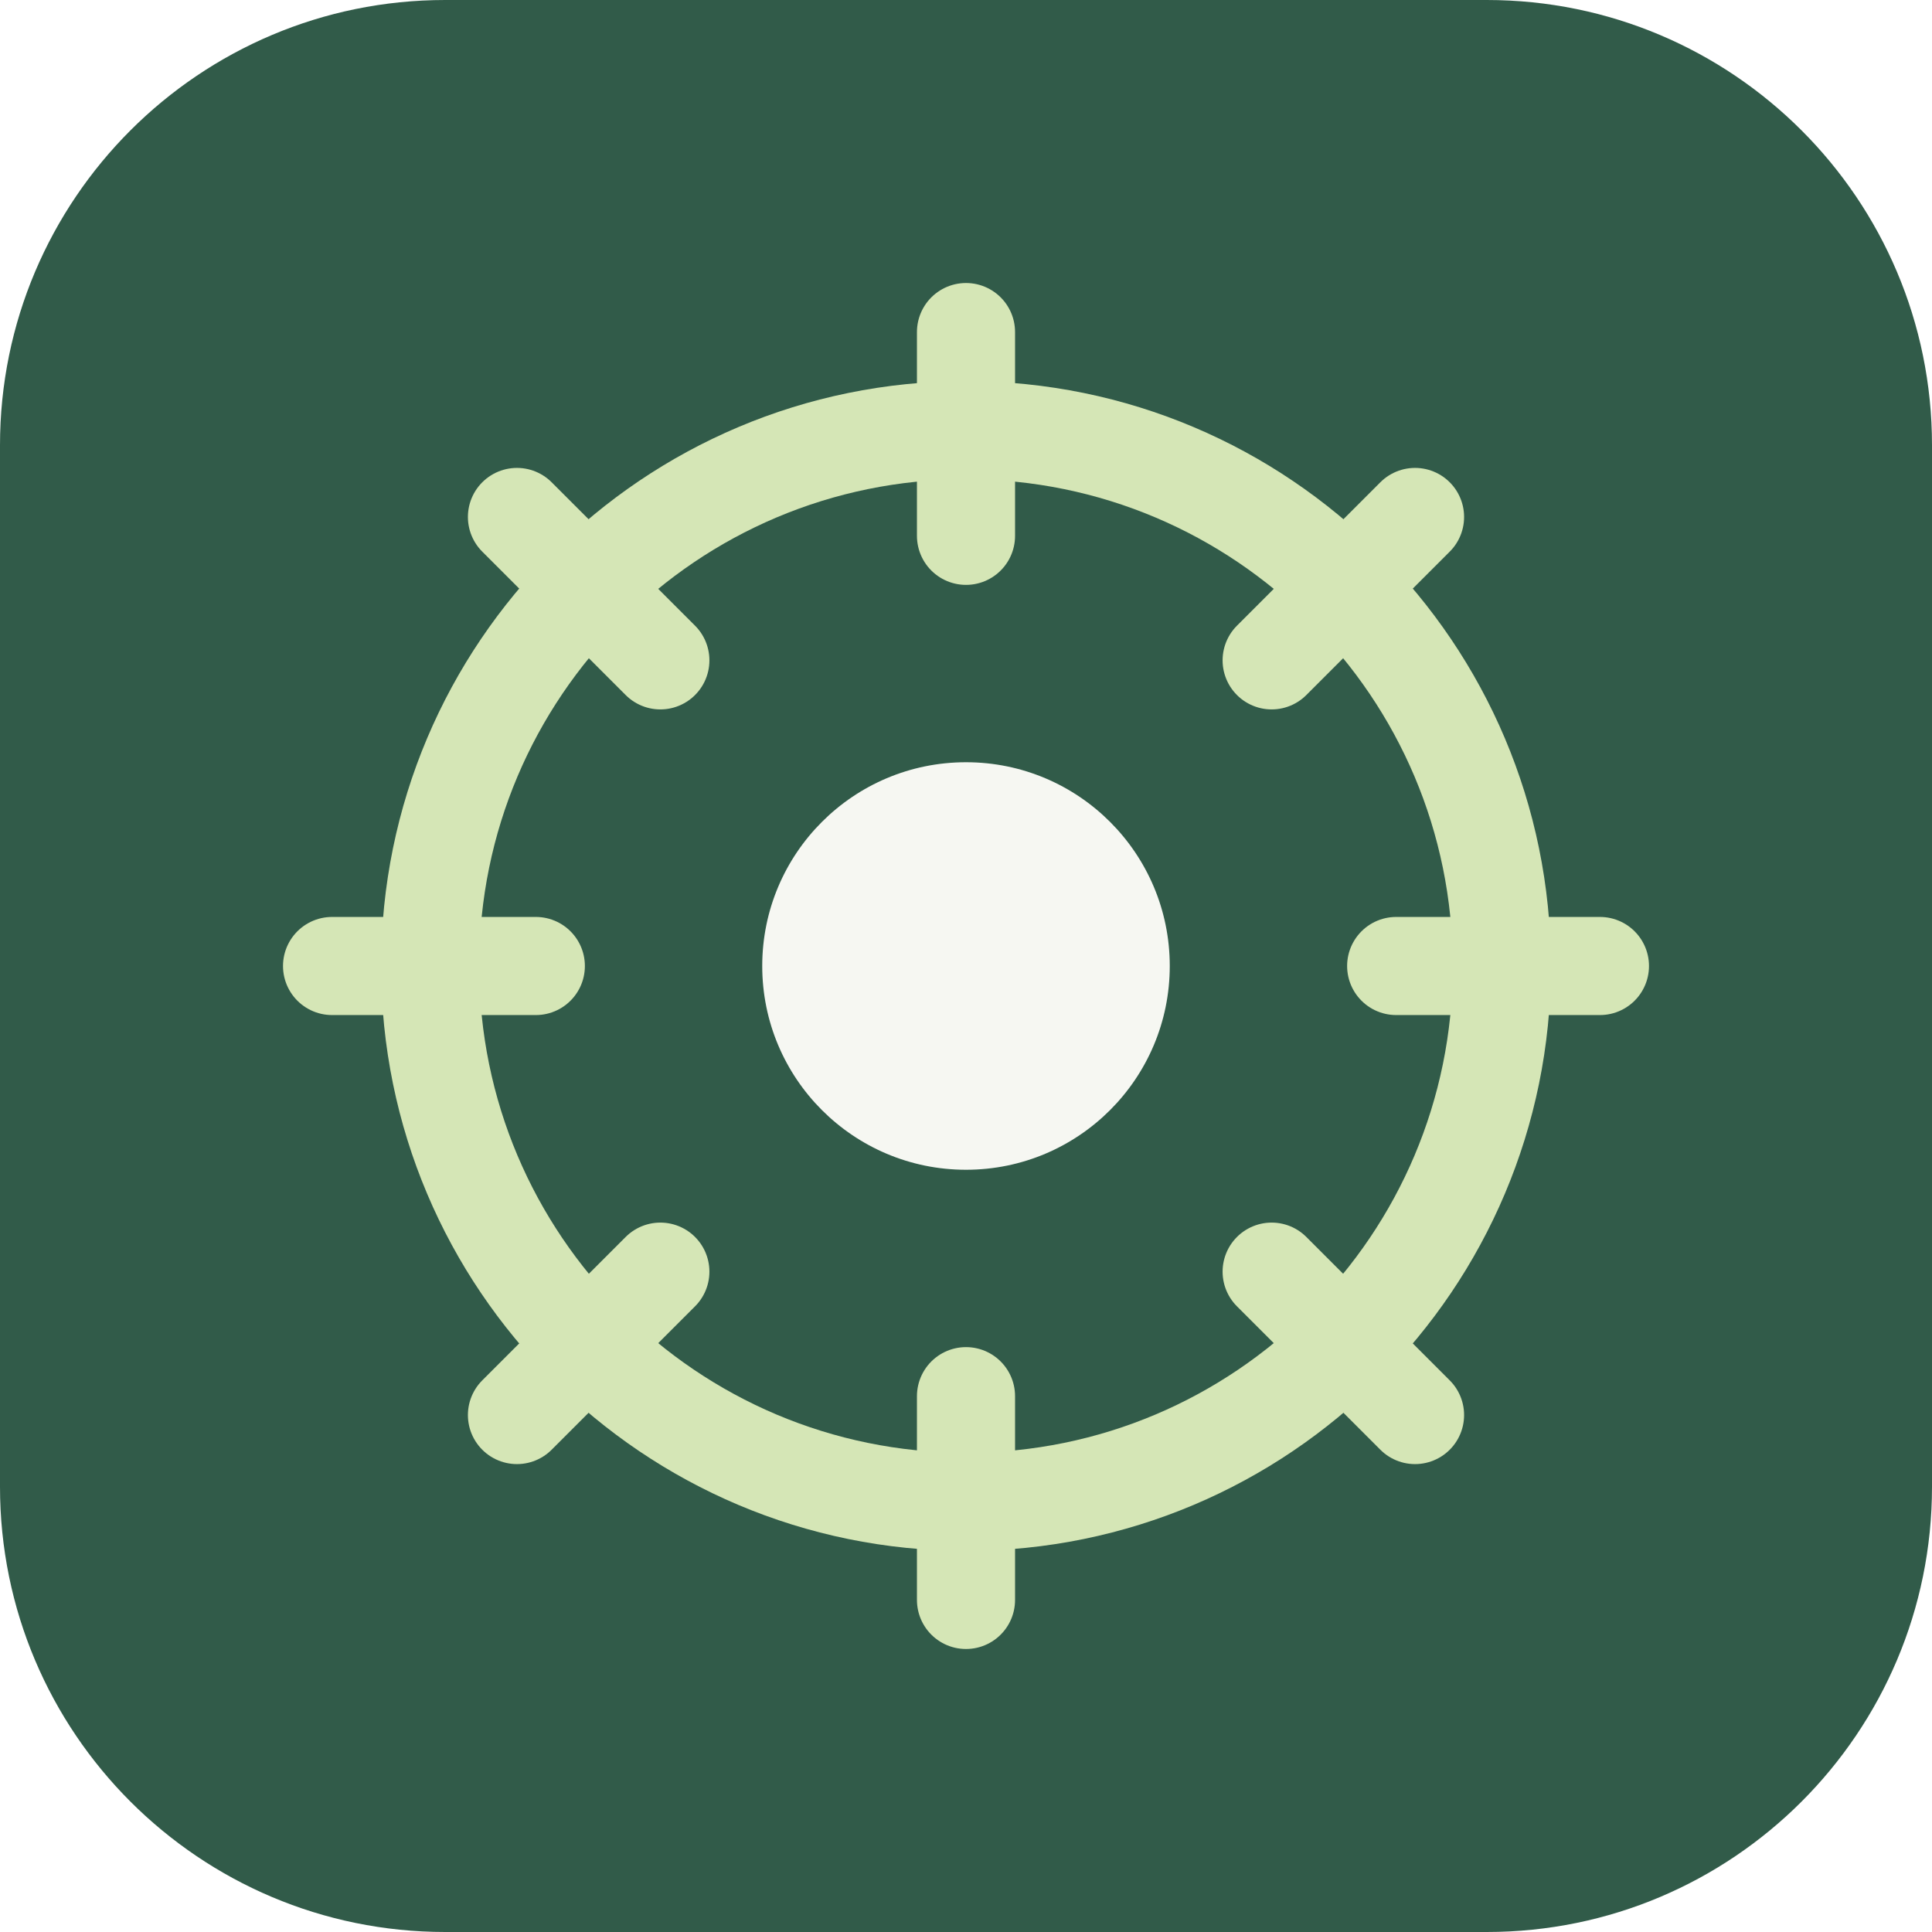
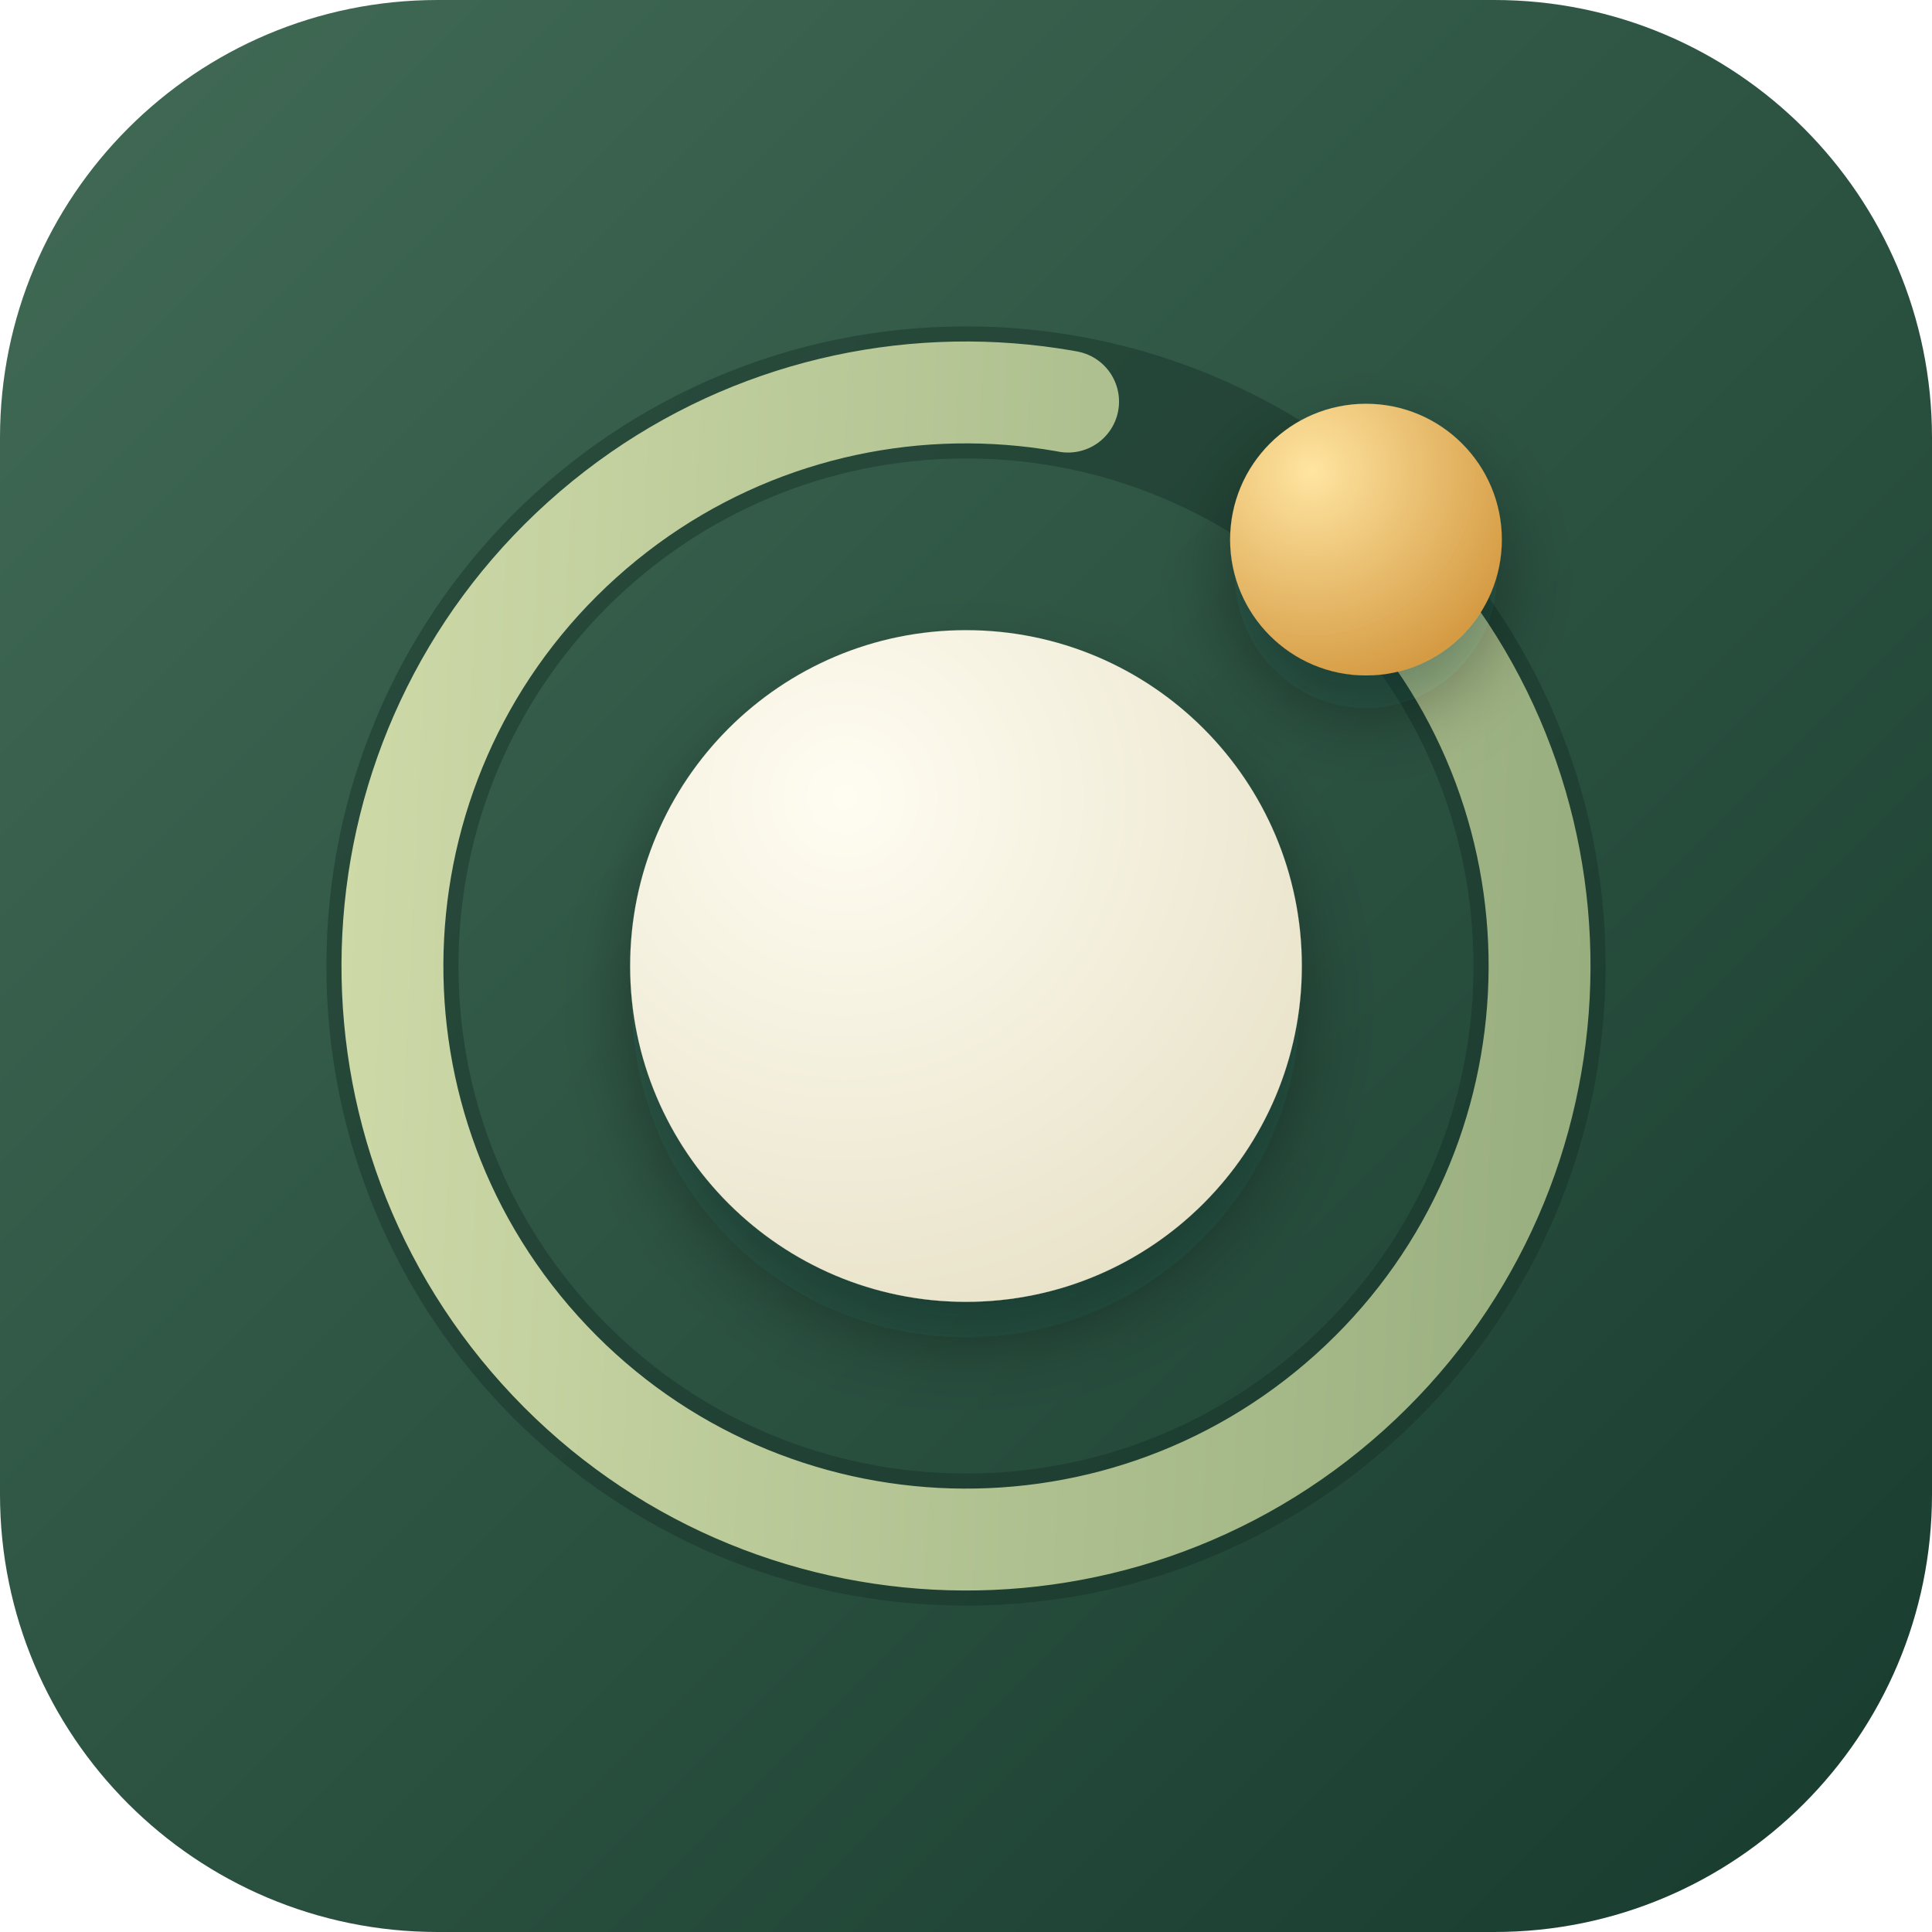
<svg xmlns="http://www.w3.org/2000/svg" viewBox="0 0 512 512">
-   <rect width="512" height="512" rx="118" fill="#315b49" />
-   <circle cx="256" cy="256" r="142" fill="none" stroke="#d5e6b6" stroke-width="26" />
-   <path d="M256 88v54M256 370v54M88 256h54M370 256h54M137 137l38 38M337 337l38 38M375 137l-38 38M175 337l-38 38" stroke="#d5e6b6" stroke-width="26" stroke-linecap="round" />
-   <circle cx="256" cy="256" r="54" fill="#f6f7f2" />
+   <defs>
+     <linearGradient id="bg" x1="0" y1="0" x2="1" y2="1">
+       <stop offset="0" stop-color="#426b56" />
+       <stop offset="1" stop-color="#173b2e" />
+     </linearGradient>
+     <linearGradient id="ring" x1="0" y1="0" x2="1" y2="1">
+       <stop offset="0" stop-color="#d5dfad" />
+       <stop offset="1" stop-color="#91a879" />
+     </linearGradient>
+     <radialGradient id="core" cx="32%" cy="25%" r="80%">
+       <stop offset="0" stop-color="#fffdf2" />
+       <stop offset="1" stop-color="#e9e3ca" />
+     </radialGradient>
+     <radialGradient id="satellite" cx="30%" cy="25%" r="80%">
+       <stop offset="0" stop-color="#ffe5a1" />
+       <stop offset="1" stop-color="#d59b43" />
+     </radialGradient>
+     <filter id="shadow" x="-30%" y="-30%" width="160%" height="170%">
+       <feDropShadow dx="0" dy="10" stdDeviation="10" flood-color="#0d241b" flood-opacity=".35" />
+     </filter>
+   </defs>
+   <rect width="512" height="512" rx="116" fill="url(#bg)" />
+   <circle cx="256" cy="256" r="152" fill="none" stroke="#122e23" stroke-width="35" opacity=".42" />
+   <circle cx="256" cy="256" r="152" fill="none" stroke="url(#ring)" stroke-width="27" stroke-linecap="round" stroke-dasharray="855 100" transform="rotate(-42 256 256)" />
+   <circle cx="256" cy="256" r="89" fill="url(#core)" filter="url(#shadow)" />
+   <circle cx="362" cy="143" r="36" fill="url(#satellite)" filter="url(#shadow)" />
</svg>
